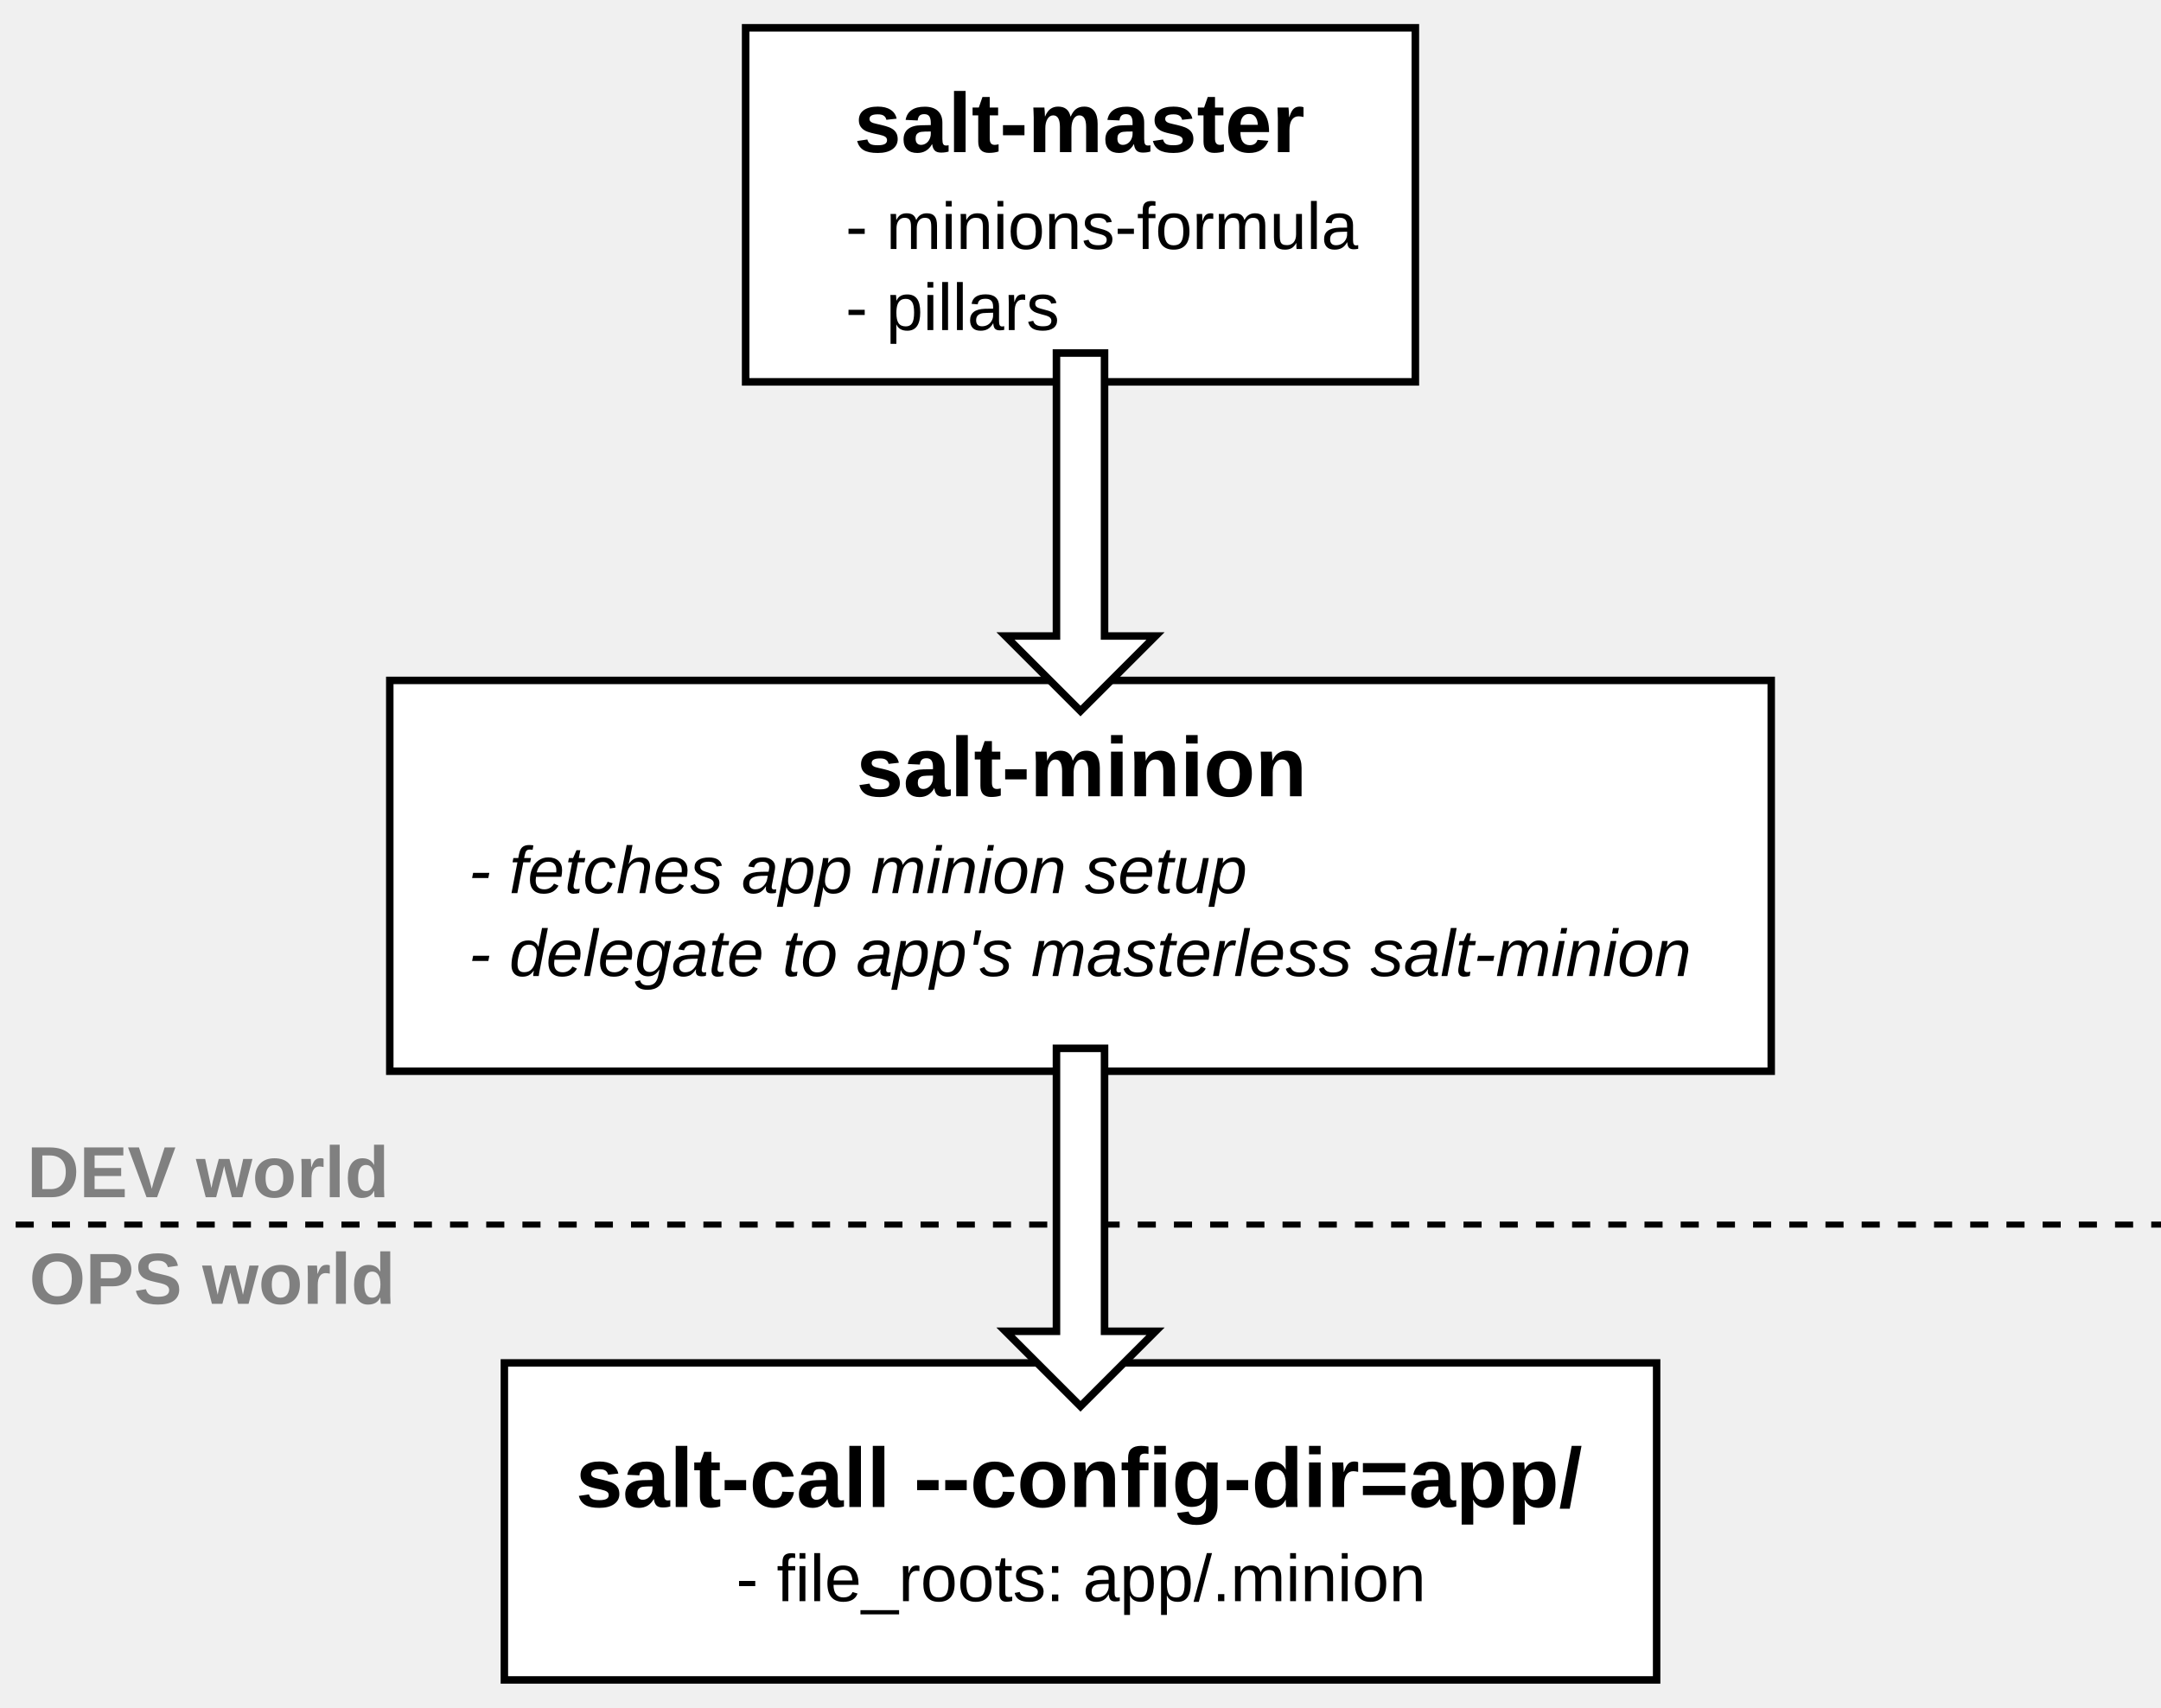
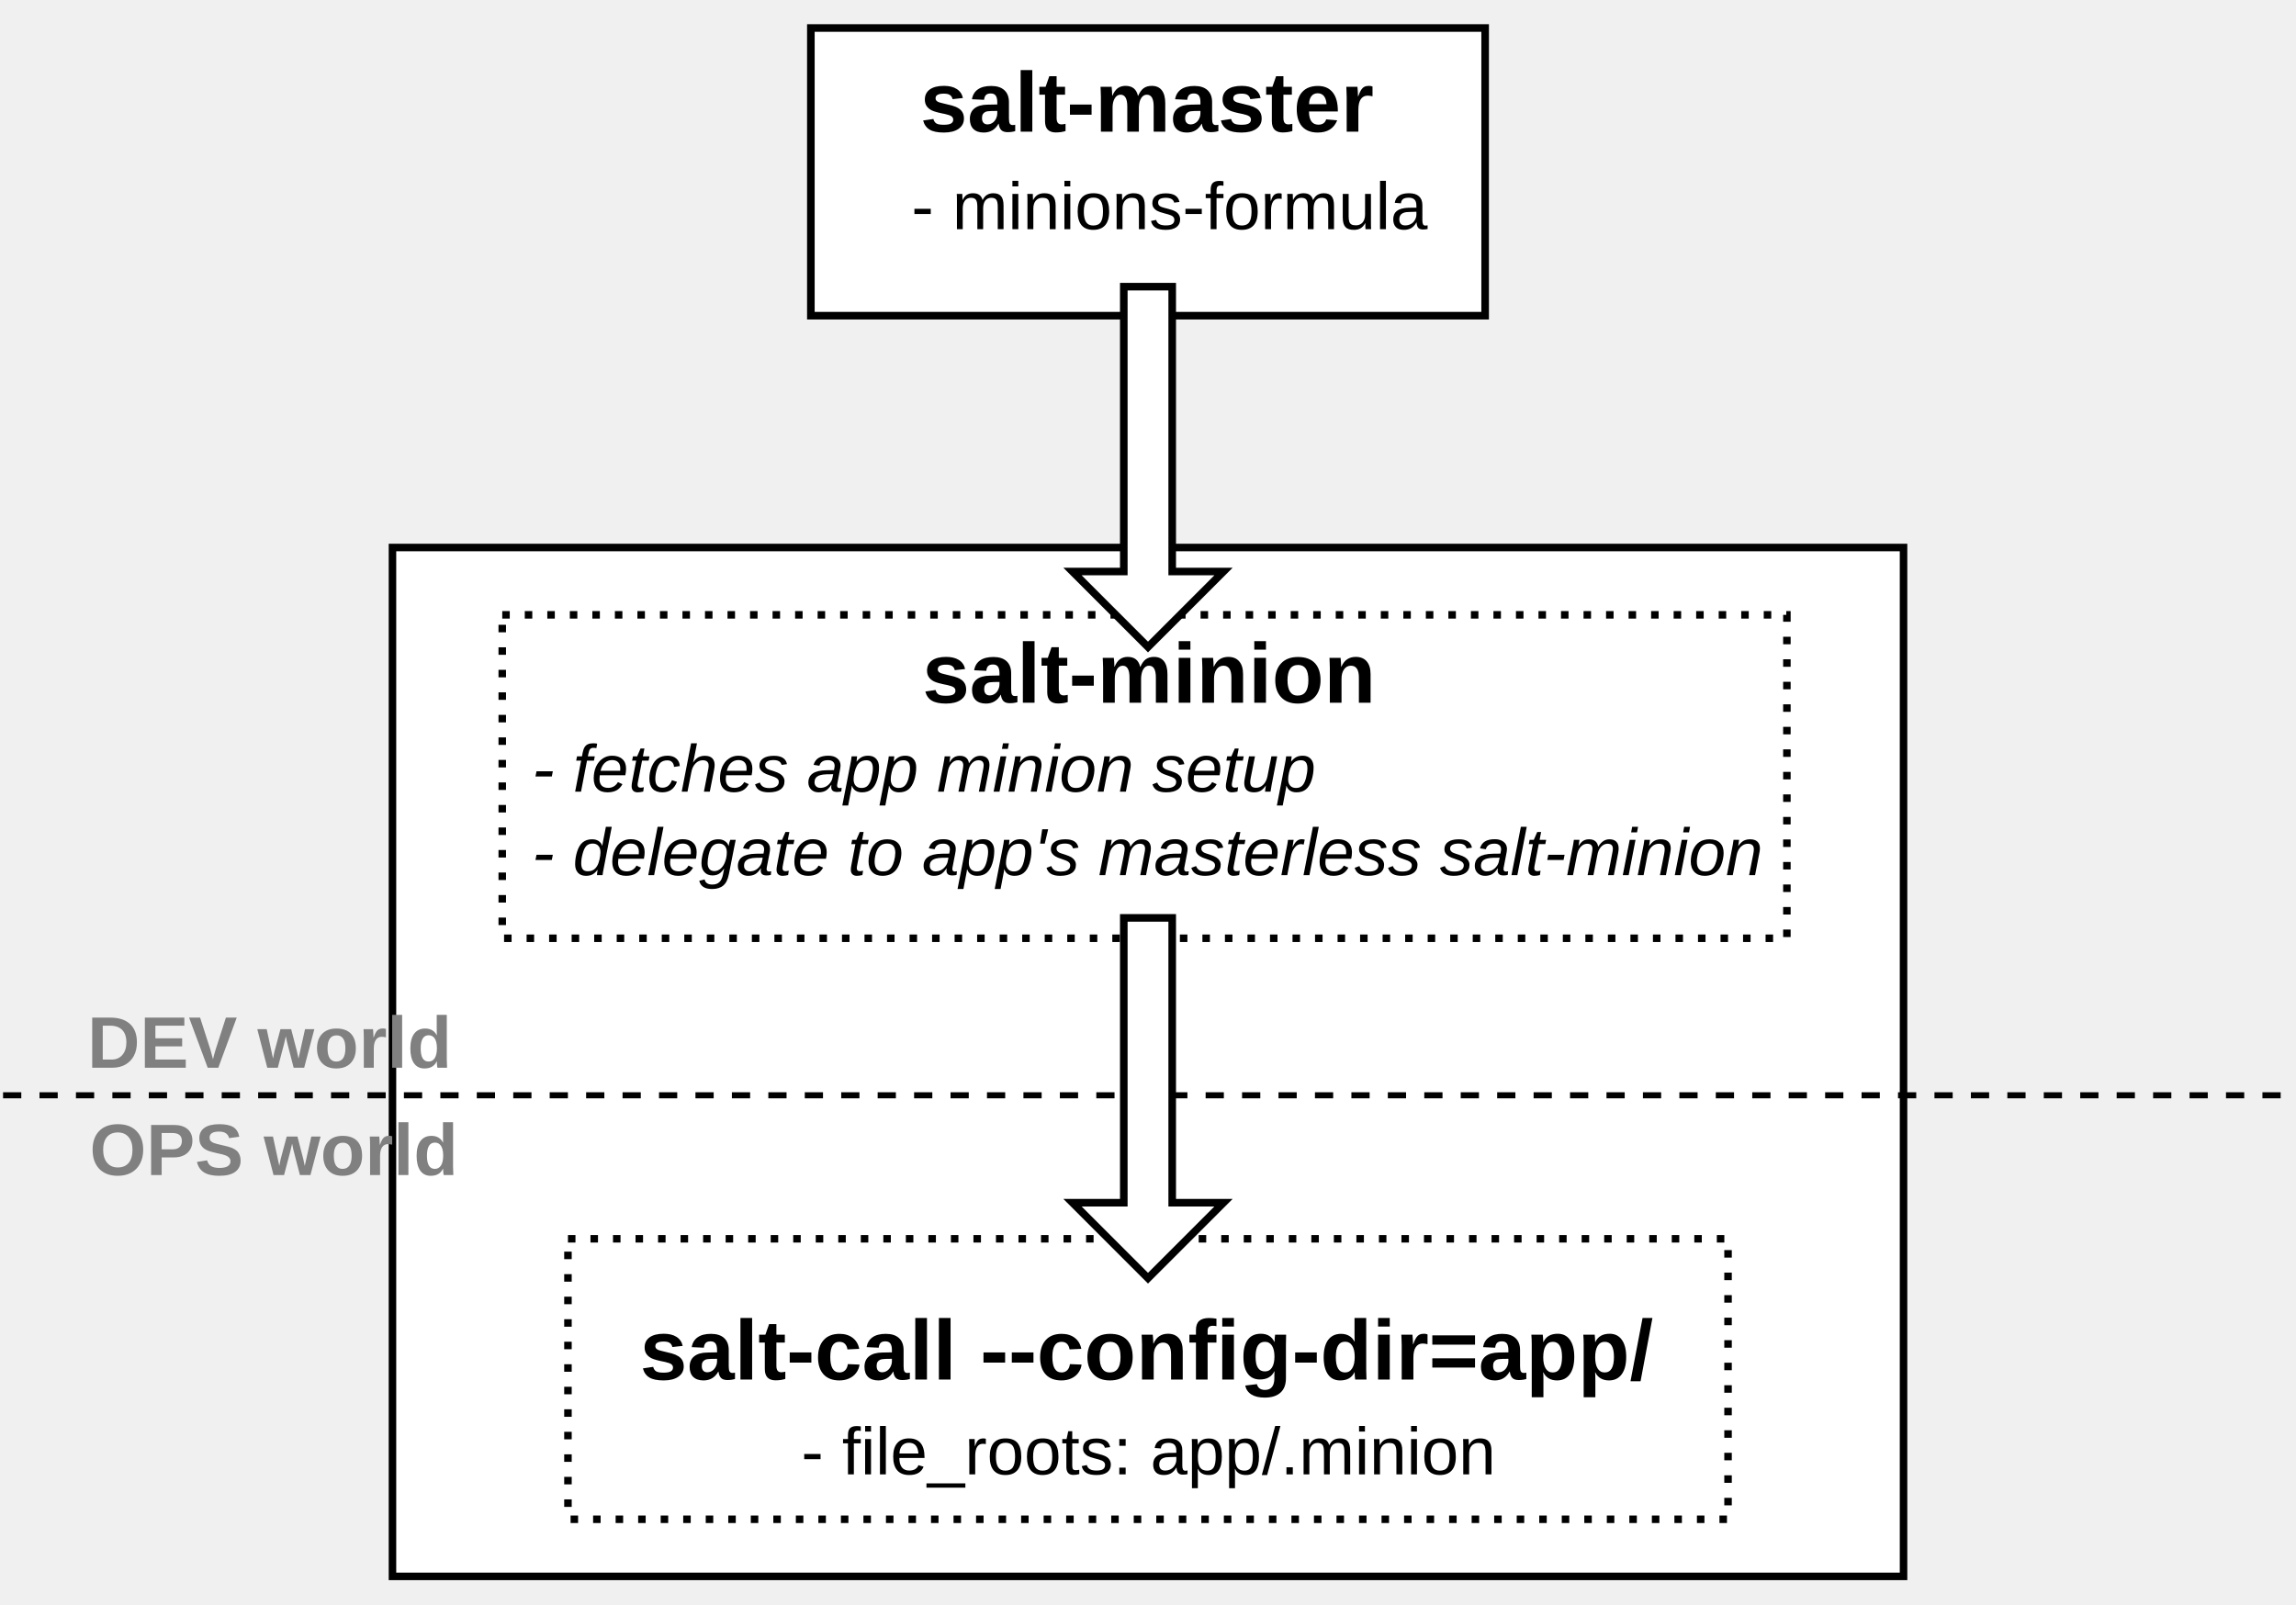
- <svg xmlns="http://www.w3.org/2000/svg" width="358.219" height="283.094" id="svg2" version="1.1">
+ <svg xmlns="http://www.w3.org/2000/svg" width="378.031" height="264.219" id="svg2" version="1.1">
  <defs id="defs4" />
-   <g id="layer1" transform="translate(-98.375,-628.4375)">
-     <rect y="741.229" x="162.987" height="64.788" width="228.996" id="rect3026" style="fill:#ffffff;fill-opacity:1;stroke:#000000;stroke-width:1.237;stroke-opacity:1" />
-     <rect style="fill:#ffffff;fill-opacity:1;stroke:#000000;stroke-width:1.237;stroke-opacity:1" id="rect3058" width="191.006" height="52.555" x="181.981" y="854.366" />
-     <text xml:space="preserve" style="font-size:14px;font-style:normal;font-variant:normal;font-weight:bold;font-stretch:normal;text-align:start;line-height:125%;letter-spacing:0px;word-spacing:0px;writing-mode:lr-tb;text-anchor:start;fill:#000000;fill-opacity:1;stroke:none;font-family:Liberation Sans;-inkscape-font-specification:Liberation Sans Bold" x="240.324" y="760.428" id="text2991">
-       <tspan id="tspan2993" x="240.324" y="760.428">salt-minion</tspan>
-     </text>
+   <g id="layer1" transform="translate(-88.46875,-651.0625)">
+     <rect y="741.229" x="153.087" height="169.44" width="248.795" id="rect3026" style="fill:#ffffff;fill-opacity:1;stroke:#000000;stroke-width:1.237;stroke-opacity:1" />
+     <rect style="fill:#ffffff;fill-opacity:1;stroke:#000000;stroke-width:1.236;stroke-miterlimit:4;stroke-opacity:1;stroke-dasharray:1.236, 2.473;stroke-dashoffset:0" id="rect3058" width="191.006" height="46.191" x="181.981" y="855.073" />
    <text id="text3046" y="893.869" x="220.398" style="font-size:11px;font-style:normal;font-variant:normal;font-weight:normal;font-stretch:normal;text-align:start;line-height:125%;letter-spacing:0px;word-spacing:0px;writing-mode:lr-tb;text-anchor:start;fill:#000000;fill-opacity:1;stroke:none;font-family:Liberation Sans;-inkscape-font-specification:Liberation Sans" xml:space="preserve">
      <tspan y="893.869" x="220.398" id="tspan3048">- file_roots: app/.minion</tspan>
    </text>
    <text xml:space="preserve" style="font-size:22.384px;font-style:normal;font-variant:normal;font-weight:bold;font-stretch:normal;text-align:start;line-height:125%;letter-spacing:0px;word-spacing:0px;writing-mode:lr-tb;text-anchor:start;fill:#000000;fill-opacity:1;stroke:none;font-family:Liberation Sans;-inkscape-font-specification:Liberation Sans Bold" x="350.725" y="132.284" id="text3050" transform="translate(0,540.3622)">
      <tspan id="tspan3052" x="350.725" y="132.284" />
    </text>
    <text id="text3062" y="878.26" x="193.823" style="font-size:14px;font-style:normal;font-variant:normal;font-weight:bold;font-stretch:normal;text-align:start;line-height:125%;letter-spacing:0px;word-spacing:0px;writing-mode:lr-tb;text-anchor:start;fill:#000000;fill-opacity:1;stroke:none;font-family:Liberation Sans;-inkscape-font-specification:Liberation Sans Bold" xml:space="preserve">
      <tspan y="878.26" x="193.823" id="tspan3064">salt-call --config-dir=app/</tspan>
    </text>
-     <rect style="fill:#ffffff;fill-opacity:1;stroke:#000000;stroke-width:1.25;stroke-opacity:1" id="rect3157" width="111.016" height="58.69" x="221.976" y="633.048" />
-     <text xml:space="preserve" style="font-size:14px;font-style:normal;font-variant:normal;font-weight:bold;font-stretch:normal;text-align:start;line-height:125%;letter-spacing:0px;word-spacing:0px;writing-mode:lr-tb;text-anchor:start;fill:#000000;fill-opacity:1;stroke:none;font-family:Liberation Sans;-inkscape-font-specification:Liberation Sans Bold" x="239.962" y="653.655" id="text2987">
-       <tspan id="tspan2989" x="239.962" y="653.655">salt-master</tspan>
+     <rect style="fill:#ffffff;fill-opacity:1;stroke:#000000;stroke-width:1.25;stroke-opacity:1" id="rect3157" width="111.016" height="47.376" x="221.976" y="655.675" />
+     <text xml:space="preserve" style="font-size:14px;font-style:normal;font-variant:normal;font-weight:bold;font-stretch:normal;text-align:start;line-height:125%;letter-spacing:0px;word-spacing:0px;writing-mode:lr-tb;text-anchor:start;fill:#000000;fill-opacity:1;stroke:none;font-family:Liberation Sans;-inkscape-font-specification:Liberation Sans Bold" x="239.962" y="672.747" id="text2987">
+       <tspan id="tspan2989" x="239.962" y="672.747">salt-master</tspan>
    </text>
-     <text id="text3034" y="669.716" x="238.543" style="font-size:11px;font-style:normal;font-variant:normal;font-weight:normal;font-stretch:normal;text-align:start;line-height:125%;letter-spacing:0px;word-spacing:0px;writing-mode:lr-tb;text-anchor:start;fill:#000000;fill-opacity:1;stroke:none;font-family:Liberation Sans;-inkscape-font-specification:Liberation Sans" xml:space="preserve">
-       <tspan y="669.716" x="238.543" id="tspan3036">- minions-formula</tspan>
+     <text id="text3034" y="688.808" x="238.543" style="font-size:11px;font-style:normal;font-variant:normal;font-weight:normal;font-stretch:normal;text-align:start;line-height:125%;letter-spacing:0px;word-spacing:0px;writing-mode:lr-tb;text-anchor:start;fill:#000000;fill-opacity:1;stroke:none;font-family:Liberation Sans;-inkscape-font-specification:Liberation Sans" xml:space="preserve">
+       <tspan y="688.808" x="238.543" id="tspan3036">- minions-formula</tspan>
    </text>
-     <text xml:space="preserve" style="font-size:11px;font-style:normal;font-variant:normal;font-weight:normal;font-stretch:normal;text-align:start;line-height:125%;letter-spacing:0px;word-spacing:0px;writing-mode:lr-tb;text-anchor:start;fill:#000000;fill-opacity:1;stroke:none;font-family:Liberation Sans;-inkscape-font-specification:Liberation Sans" x="238.543" y="683.152" id="text3166">
-       <tspan id="tspan3168" x="238.543" y="683.152">- pillars</tspan>
-     </text>
-     <text xml:space="preserve" style="font-size:11px;font-style:italic;font-variant:normal;font-weight:normal;font-stretch:normal;text-align:start;line-height:125%;letter-spacing:0px;word-spacing:0px;writing-mode:lr-tb;text-anchor:start;fill:#000000;fill-opacity:1;stroke:none;font-family:Liberation Sans;-inkscape-font-specification:Liberation Sans Italic" x="176.07" y="776.49" id="text3170">
-       <tspan id="tspan3172" x="176.07" y="776.49">- fetches app minion setup</tspan>
-       <tspan x="176.07" y="790.24" id="tspan3178">- delegate to app's masterless salt-minion</tspan>
-     </text>
+     <g id="g3825" transform="translate(0,2.828427)">
+       <rect y="749.489" x="171.163" height="53.263" width="211.513" id="rect3058-0" style="fill:#ffffff;fill-opacity:1;stroke:#000000;stroke-width:1.236;stroke-miterlimit:4;stroke-opacity:1;stroke-dasharray:1.236, 2.473;stroke-dashoffset:0" />
+       <text id="text2991" y="763.963" x="240.324" style="font-size:14px;font-style:normal;font-variant:normal;font-weight:bold;font-stretch:normal;text-align:start;line-height:125%;letter-spacing:0px;word-spacing:0px;writing-mode:lr-tb;text-anchor:start;fill:#000000;fill-opacity:1;stroke:none;font-family:Liberation Sans;-inkscape-font-specification:Liberation Sans Bold" xml:space="preserve">
+         <tspan y="763.963" x="240.324" id="tspan2993">salt-minion</tspan>
+       </text>
+       <text id="text3170" y="778.611" x="176.07" style="font-size:11px;font-style:italic;font-variant:normal;font-weight:normal;font-stretch:normal;text-align:start;line-height:125%;letter-spacing:0px;word-spacing:0px;writing-mode:lr-tb;text-anchor:start;fill:#000000;fill-opacity:1;stroke:none;font-family:Liberation Sans;-inkscape-font-specification:Liberation Sans Italic" xml:space="preserve">
+         <tspan y="778.611" x="176.07" id="tspan3172">- fetches app minion setup</tspan>
+         <tspan id="tspan3178" y="792.361" x="176.07">- delegate to app's masterless salt-minion</tspan>
+       </text>
+     </g>
    <path style="fill:none;stroke:#000000;stroke-width:1;stroke-linecap:butt;stroke-linejoin:miter;stroke-miterlimit:4;stroke-opacity:1;stroke-dasharray:3, 3;stroke-dashoffset:0" d="m 34.973,831.44 541.644,0" id="path3025" />
    <text xml:space="preserve" style="font-size:12px;font-style:normal;font-variant:normal;font-weight:bold;font-stretch:normal;text-align:start;line-height:125%;letter-spacing:0px;word-spacing:0px;writing-mode:lr-tb;text-anchor:start;fill:#808080;fill-opacity:1;stroke:none;font-family:Liberation Sans;-inkscape-font-specification:Liberation Sans Bold" x="103.218" y="844.576" id="text3795">
      <tspan id="tspan3797" x="103.218" y="844.576">OPS world</tspan>
    </text>
    <text xml:space="preserve" style="font-size:12px;font-style:normal;font-variant:normal;font-weight:bold;font-stretch:normal;text-align:start;line-height:125%;letter-spacing:0px;word-spacing:0px;writing-mode:lr-tb;text-anchor:start;fill:#808080;fill-opacity:1;stroke:none;font-family:Liberation Sans;-inkscape-font-specification:Liberation Sans Bold" x="102.855" y="826.898" id="text3799">
      <tspan id="tspan3801" x="102.855" y="826.898">DEV world</tspan>
    </text>
-     <path style="fill:#ffffff;fill-opacity:1;stroke:#000000;stroke-width:1.25;stroke-opacity:1" d="m 277.484,746.303 12.435,-12.435 -8.45,0 0,-46.907 -7.97,0 0,46.907 -8.45,0 z" id="rect3017" />
+     <path style="fill:#ffffff;fill-opacity:1;stroke:#000000;stroke-width:1.25;stroke-opacity:1" d="m 277.484,757.617 12.435,-12.435 -8.45,0 0,-46.907 -7.97,0 0,46.907 -8.45,0 z" id="rect3017" />
    <path id="path3035" d="m 277.484,861.562 12.435,-12.435 -8.45,0 0,-46.907 -7.97,0 0,46.907 -8.45,0 z" style="fill:#ffffff;fill-opacity:1;stroke:#000000;stroke-width:1.25;stroke-opacity:1" />
  </g>
</svg>
